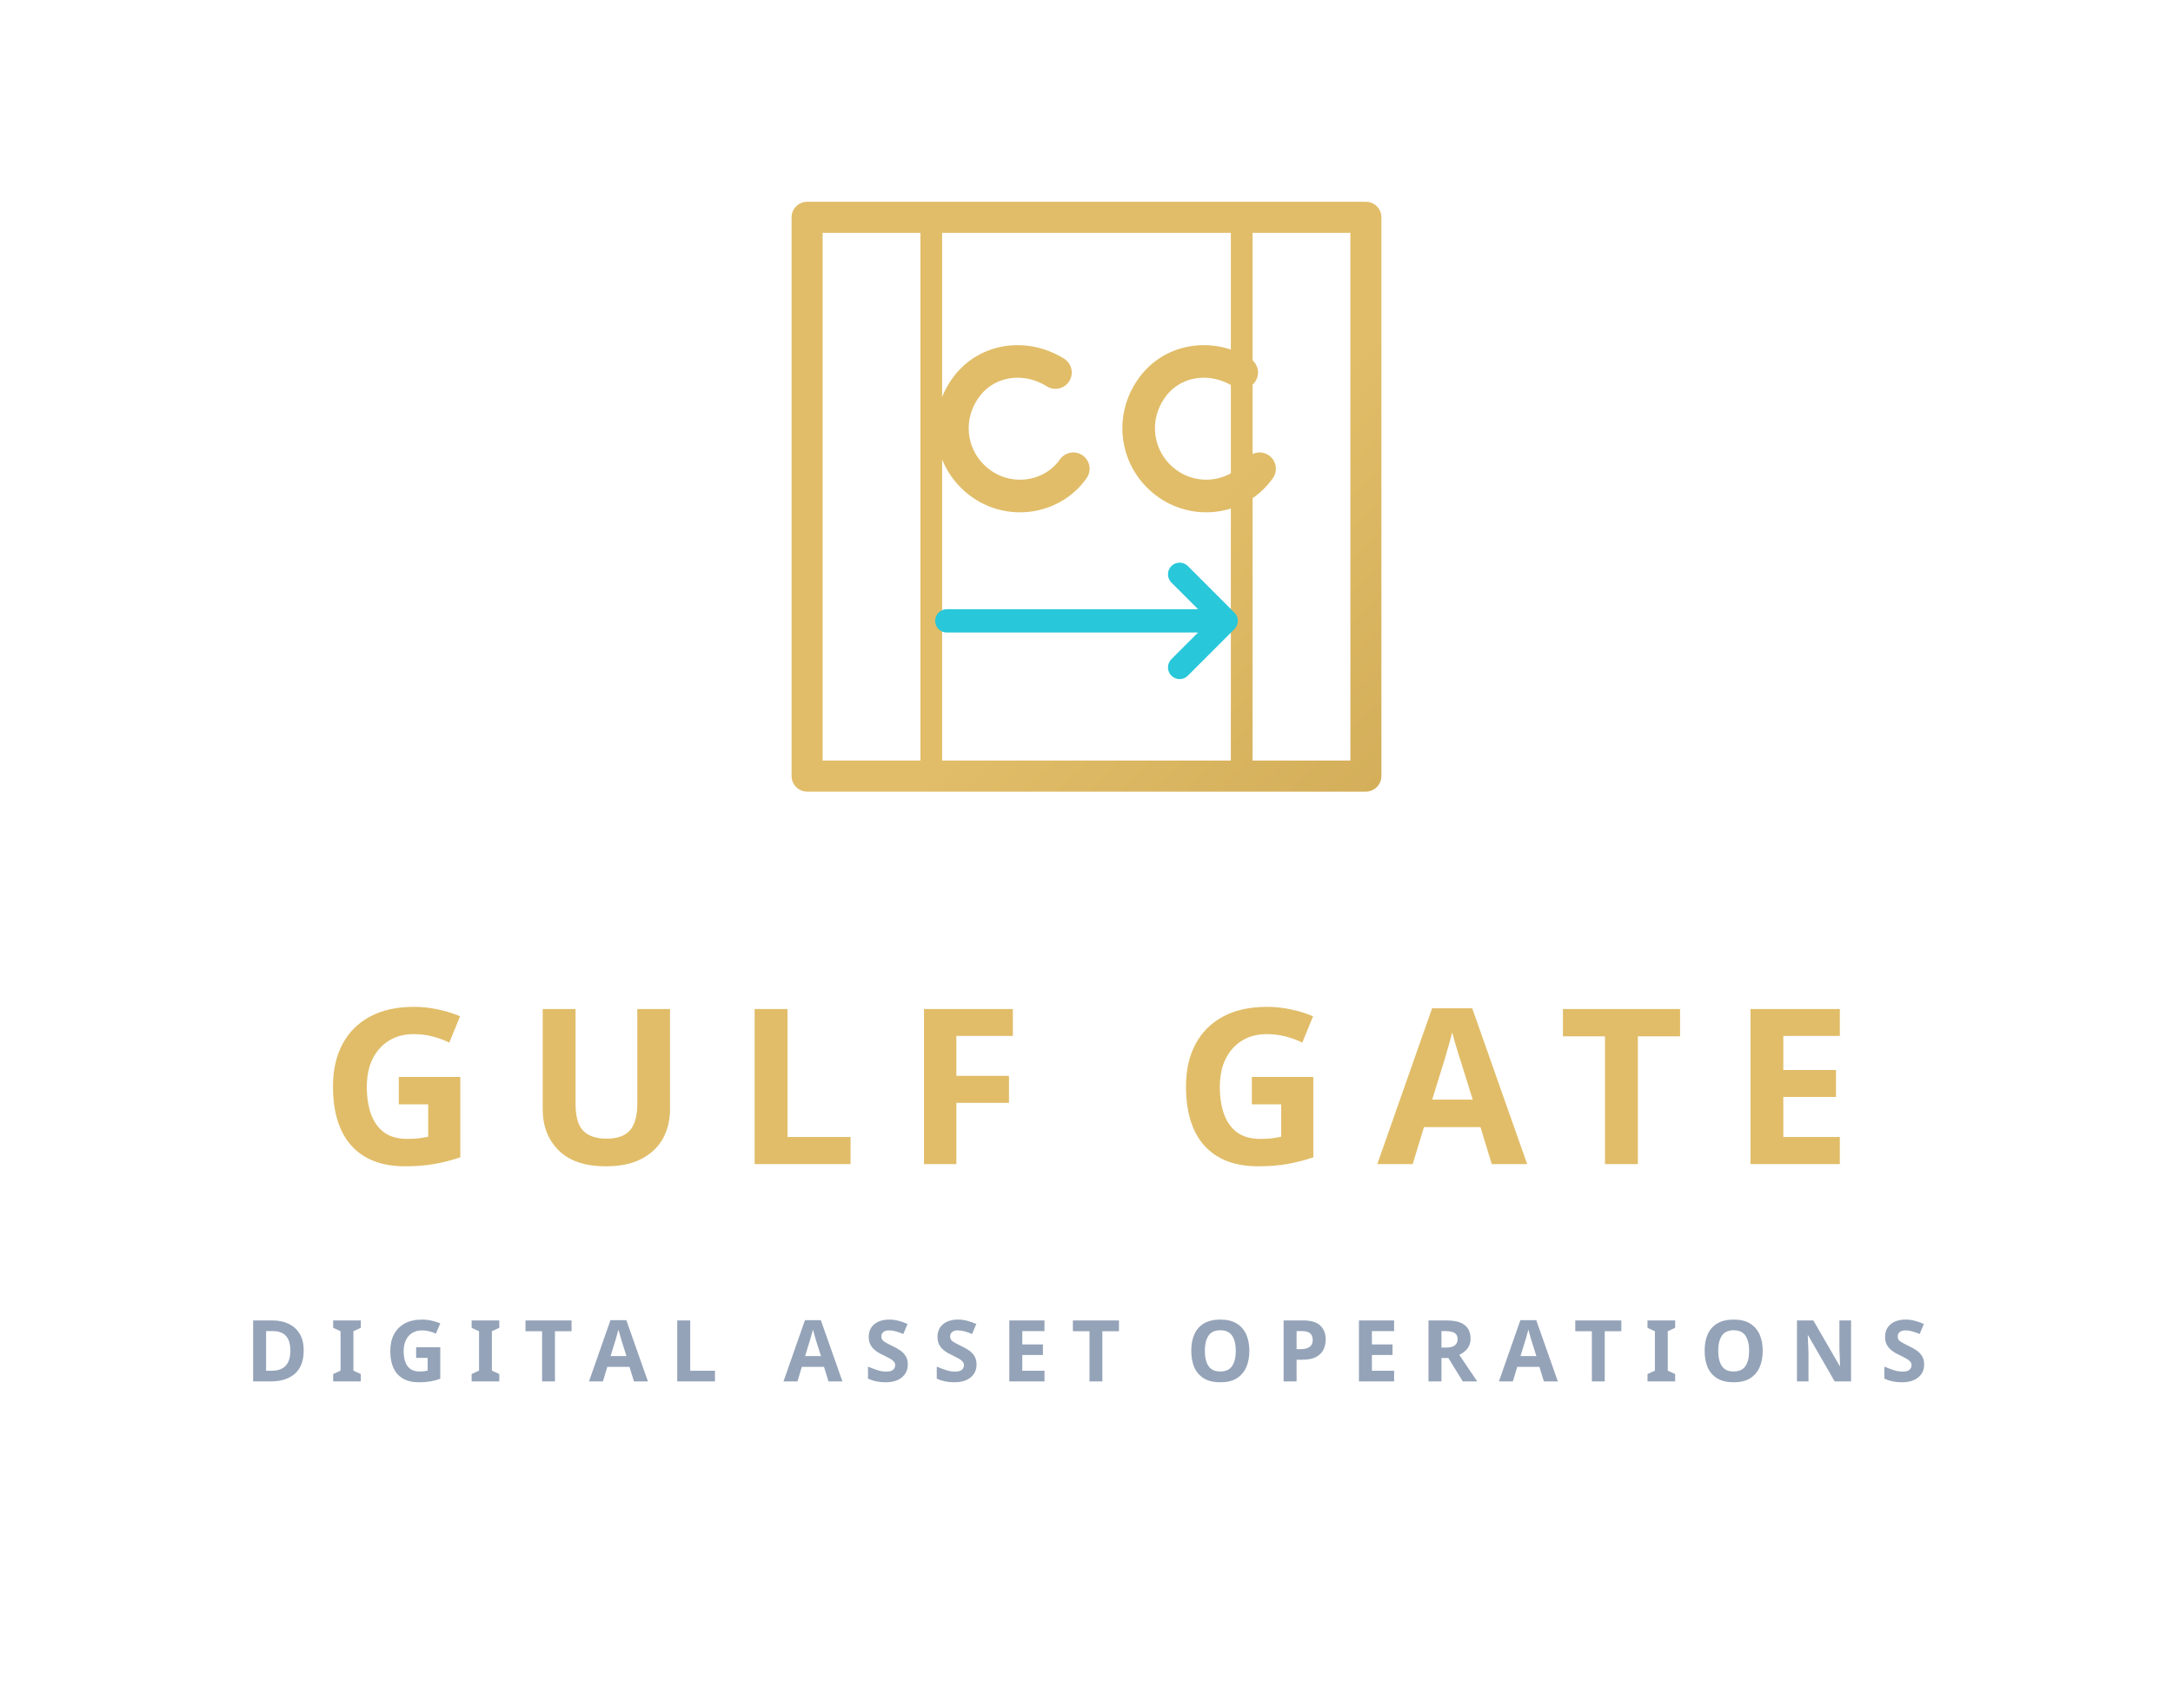
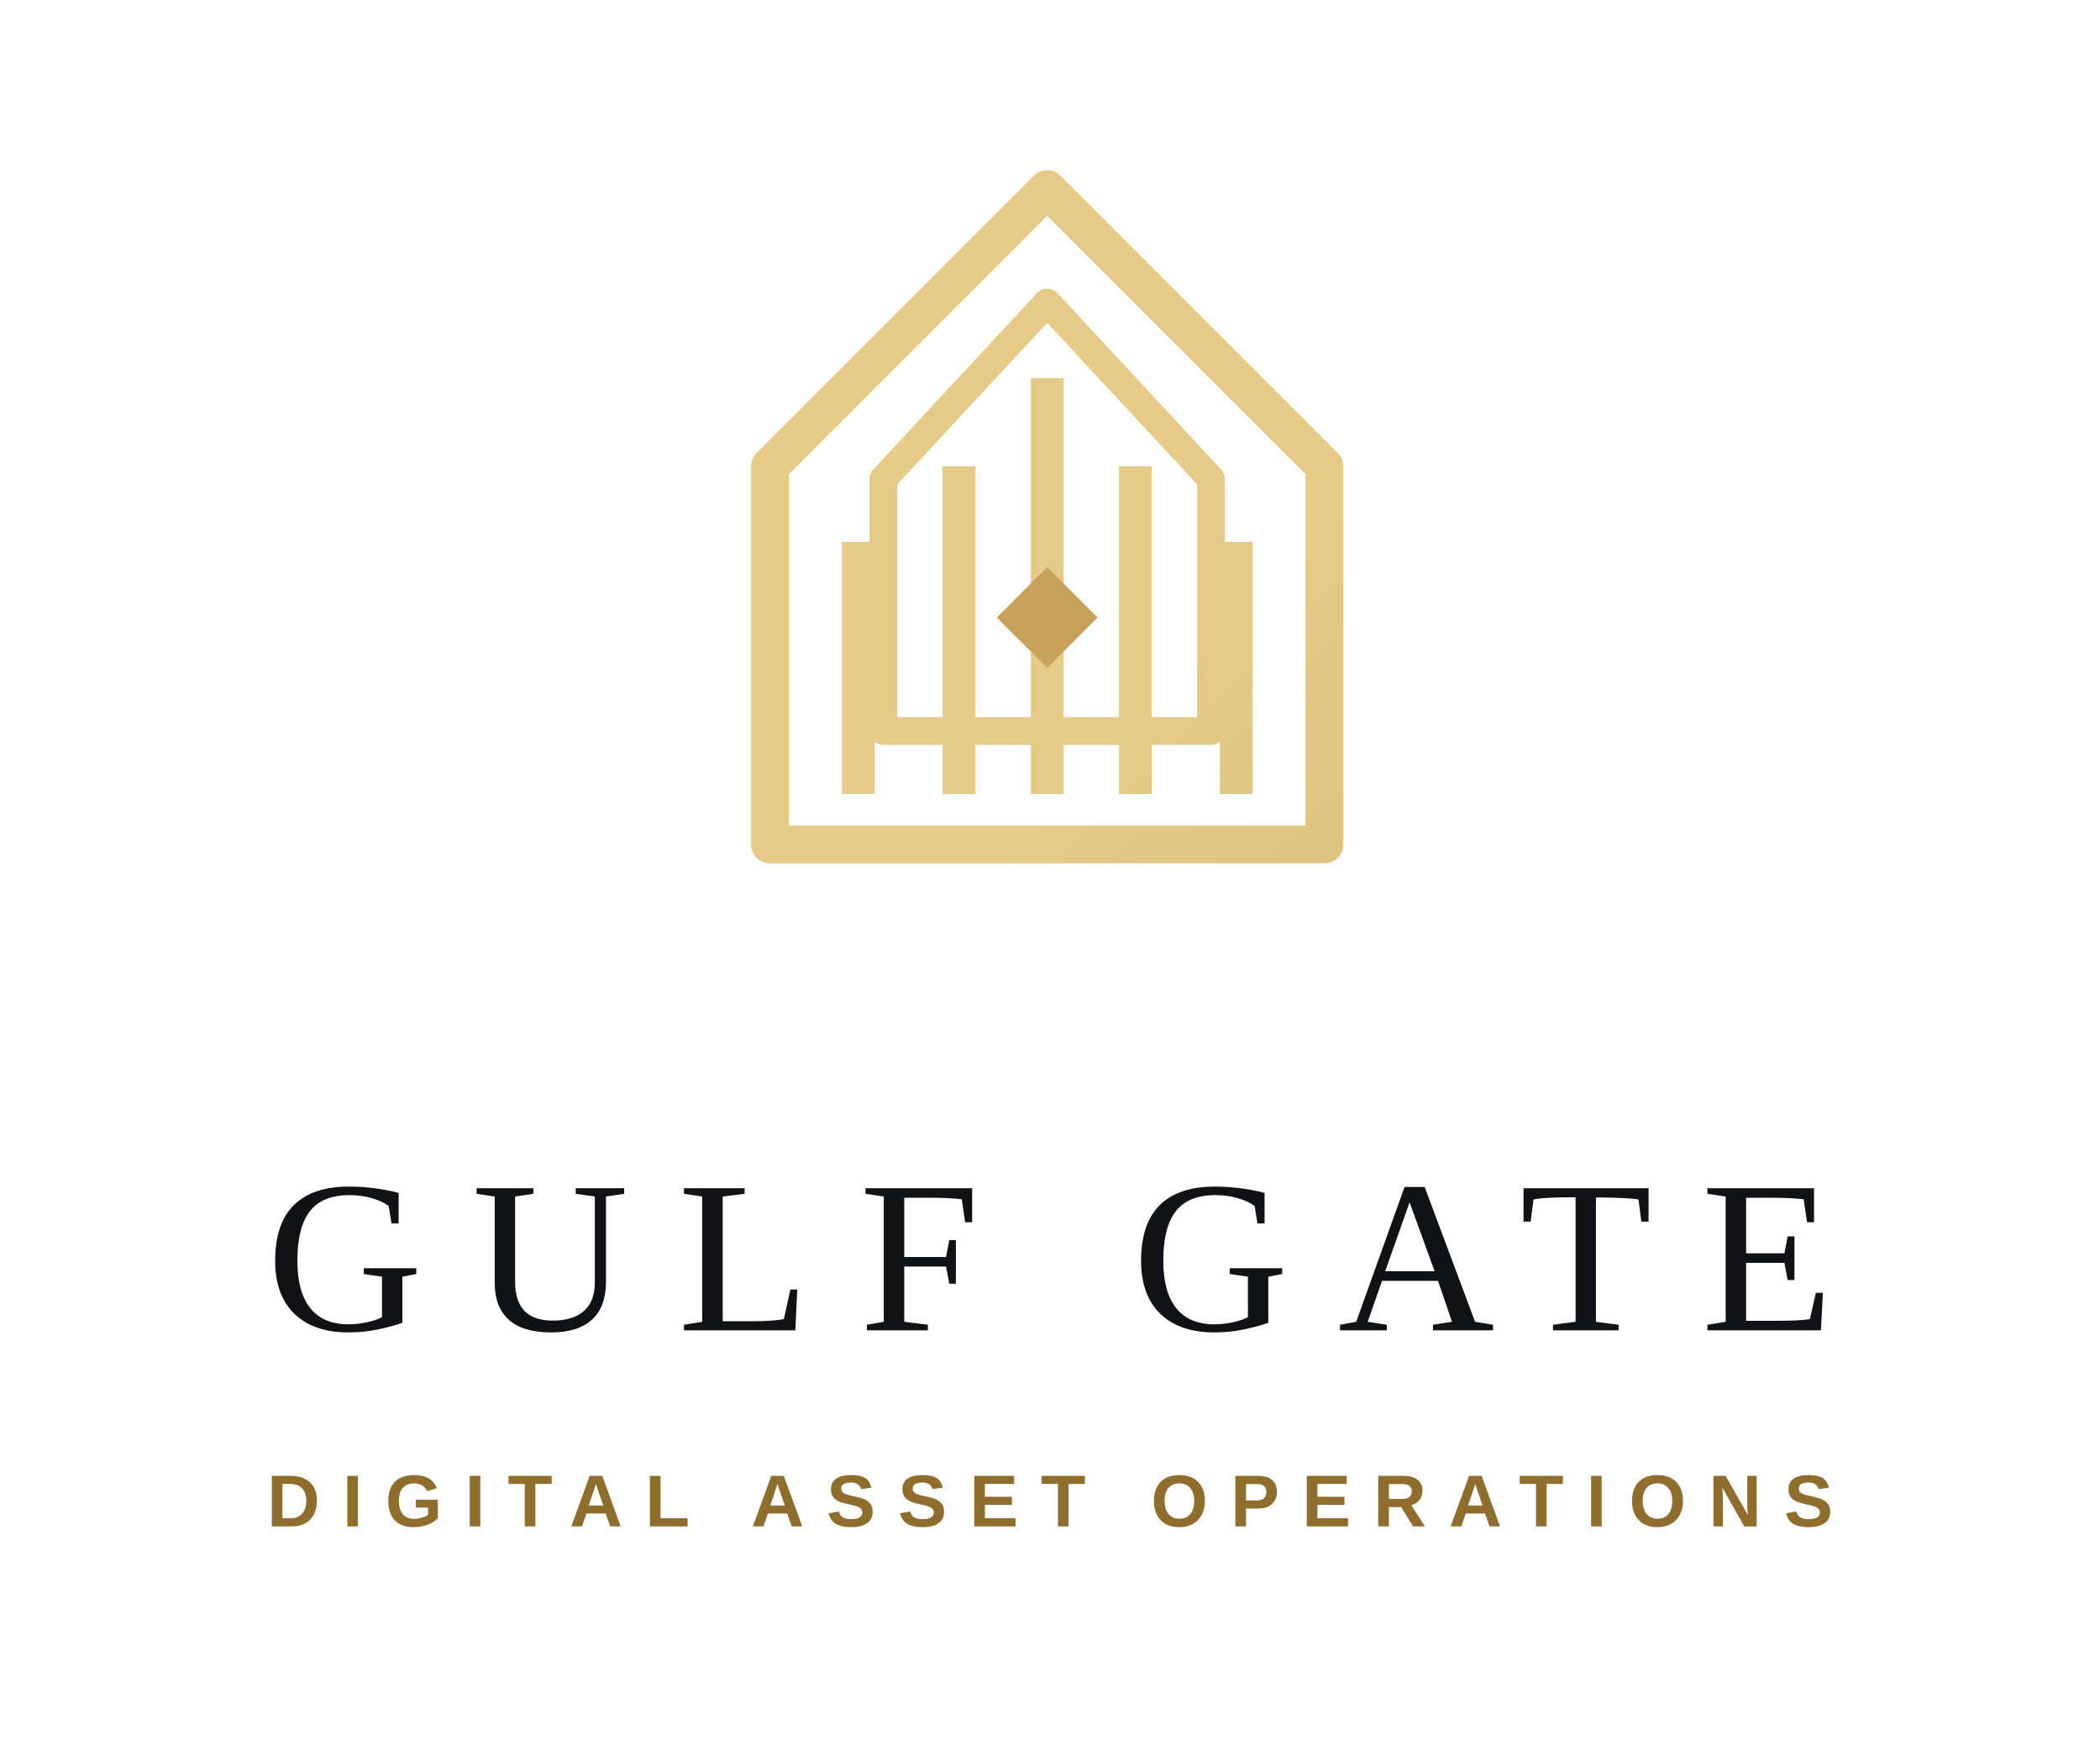
- <svg xmlns="http://www.w3.org/2000/svg" viewBox="0 0 280 220" role="img" aria-label="Gulf Gate">
+ <svg xmlns="http://www.w3.org/2000/svg" viewBox="0 0 300 250" role="img" aria-label="Gulf Gate">
  <defs>
-     <linearGradient id="ggGoldS" x1="90" y1="20" x2="190" y2="120" gradientUnits="userSpaceOnUse">
-       <stop offset="0" stop-color="#E1BD69" />
-       <stop offset="0.55" stop-color="#C9A24D" />
-       <stop offset="1" stop-color="#A9842F" />
+     <linearGradient id="gold" x1="70" y1="15" x2="230" y2="175" gradientUnits="userSpaceOnUse">
+       <stop offset="0" stop-color="#E6CA88" />
+       <stop offset="0.52" stop-color="#C7A25A" />
+       <stop offset="1" stop-color="#8F6D2D" />
    </linearGradient>
  </defs>
-   <g transform="translate(92 18)">
-     <path fill="none" stroke="url(#ggGoldS)" stroke-width="4" stroke-linejoin="round" d="M12 10h72v72H12z" />
-     <path fill="none" stroke="url(#ggGoldS)" stroke-width="2.8" stroke-linecap="round" d="M28 10v72M68 10v72" />
-     <path fill="none" stroke="url(#ggGoldS)" stroke-width="4.2" stroke-linecap="round" stroke-linejoin="round" d="M44 30c-4-2.5-9.2-1.7-11.8 2.3-2.7 4.1-1.6 9.5 2.5 12.2 3.8 2.5 9 1.6 11.6-2.1" />
-     <path fill="none" stroke="url(#ggGoldS)" stroke-width="4.2" stroke-linecap="round" stroke-linejoin="round" d="M68 30c-4-2.5-9.2-1.7-11.8 2.3-2.7 4.1-1.6 9.5 2.5 12.2 3.8 2.5 9 1.6 11.6-2.1" />
-     <path fill="none" stroke="#28C7D9" stroke-width="3" stroke-linecap="round" stroke-linejoin="round" d="M30 62h36m0 0-6-6M66 62l-6 6" />
+   <g transform="translate(92 18) scale(1.8)">
+     <path d="M32 5 54 27v30H10V27L32 5Z" fill="none" stroke="url(#gold)" stroke-width="3" stroke-linejoin="round" />
+     <path d="M32 14 45 28v20H19V28L32 14Z" fill="none" stroke="url(#gold)" stroke-width="2.2" stroke-linejoin="round" />
+     <path d="M17 53V33m8 20V27m7 26V20m7 33V27m8 26V33" fill="none" stroke="url(#gold)" stroke-width="2.6" />
+     <path d="m32 35 4 4-4 4-4-4 4-4Z" fill="#C7A25A" />
  </g>
-   <text x="140" y="150" text-anchor="middle" fill="#E1BD69" font-family="ui-sans-serif, system-ui, sans-serif" font-size="28" font-weight="750" letter-spacing="6">GULF GATE</text>
-   <text x="140" y="178" text-anchor="middle" fill="#94A3B8" font-family="ui-sans-serif, system-ui, sans-serif" font-size="11" font-weight="600" letter-spacing="2.8">DIGITAL ASSET OPERATIONS</text>
+   <text x="150" y="190" text-anchor="middle" fill="#111216" font-family="Georgia, Times New Roman, serif" font-size="31" font-weight="500" letter-spacing="7">GULF GATE</text>
+   <text x="150" y="218" text-anchor="middle" fill="#8F6D2D" font-family="Arial, Helvetica, sans-serif" font-size="10.5" font-weight="700" letter-spacing="3.2">DIGITAL ASSET OPERATIONS</text>
</svg>
